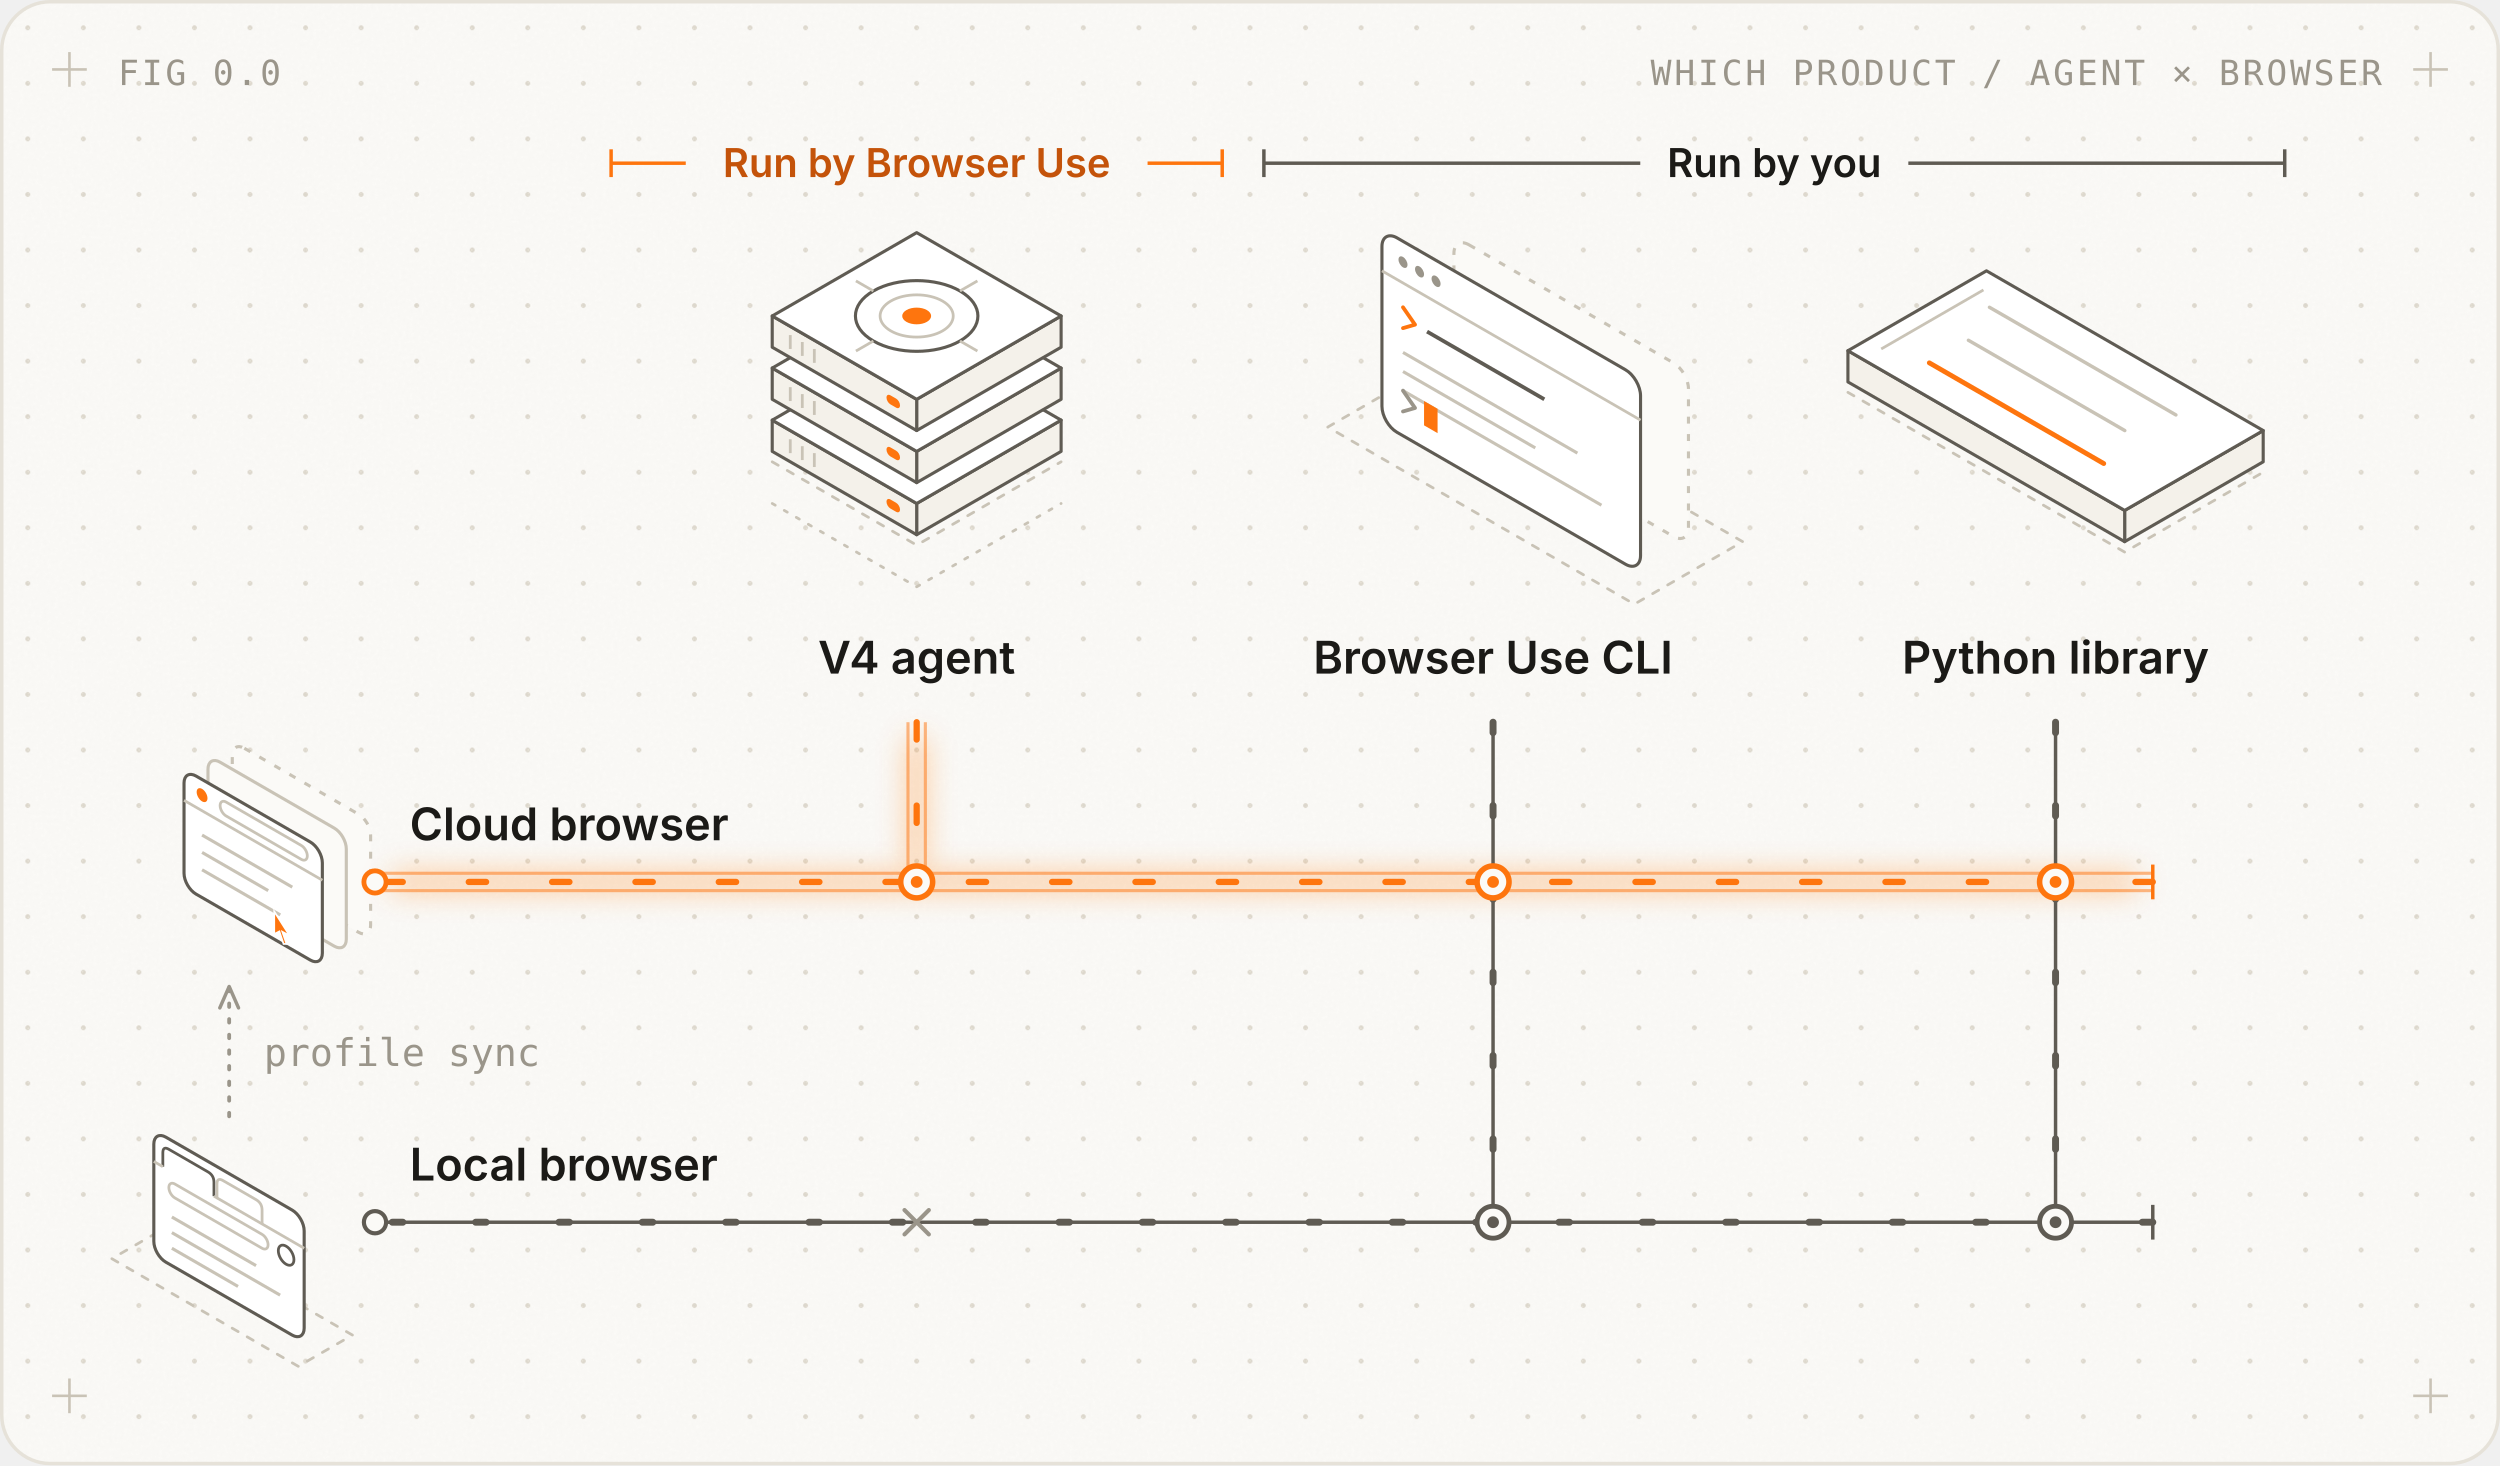
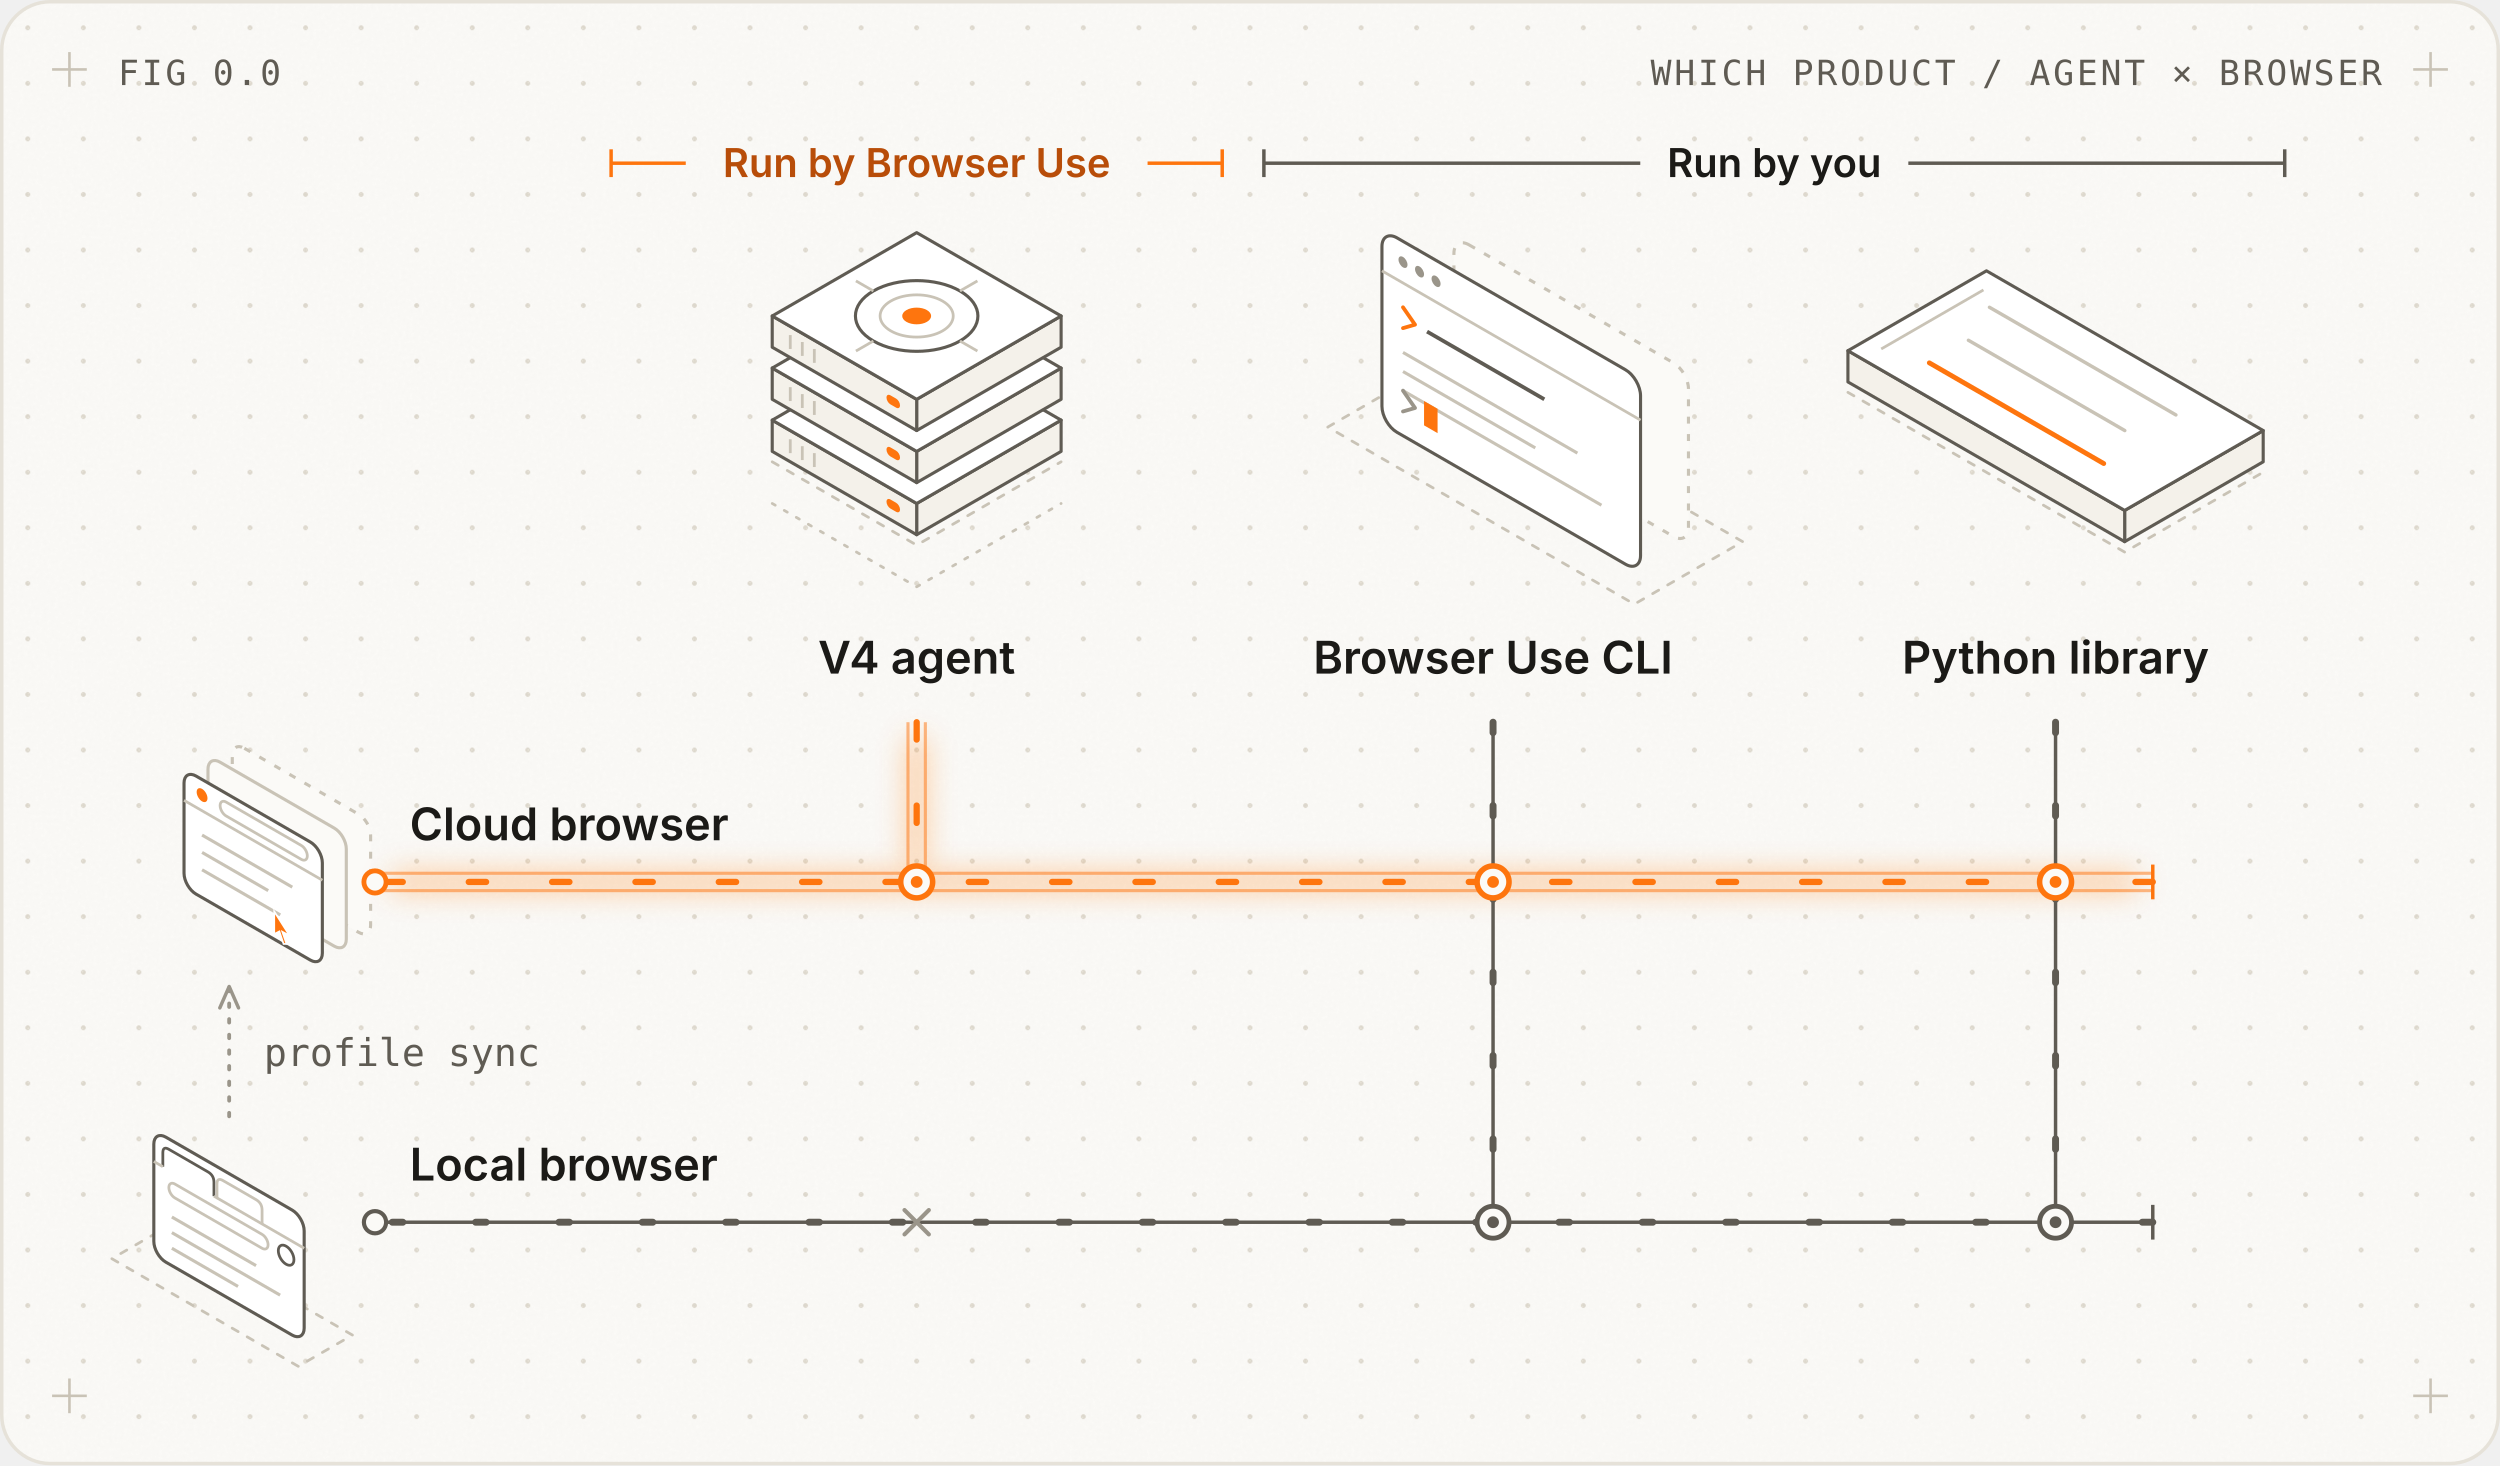
<svg xmlns="http://www.w3.org/2000/svg" viewBox="0 0 720 422" width="720" height="422" role="img" aria-labelledby="t d" fill="none">
  <style>.s{font-family:Geist, Inter, -apple-system, BlinkMacSystemFont, 'Segoe UI', Helvetica, Arial, sans-serif}.m{font-family:'Geist Mono', ui-monospace, SFMono-Regular, Menlo, monospace}text{font-kerning:normal}@keyframes fl{to{stroke-dashoffset:24}}@keyframes fd{to{stroke-dashoffset:-24}}@keyframes sync{to{stroke-dashoffset:-9}}@keyframes led{0%,100%{fill-opacity:1}50%{fill-opacity:.15}}@keyframes blink{0%,49%{fill-opacity:1}50%,100%{fill-opacity:0}}@keyframes cur{0%,100%{transform:translate(0,0)}40%,60%{transform:translate(-14px,-7px)}}@keyframes live{0%,100%{fill-opacity:1}50%{fill-opacity:.25}}@media (prefers-reduced-motion:no-preference){.pkl{animation:fl 1.2s linear infinite}.pkd{animation:fd 1.4s linear infinite}.pks{animation:fd 2.1s linear infinite}.sync{animation:sync 1.6s linear infinite}.led{animation:led 2.4s ease-in-out infinite}.blink{animation:blink 1.1s steps(1) infinite}.cur{animation:cur 6s ease-in-out infinite}.live{animation:live 1.8s ease-in-out infinite}}@keyframes ng0{0%,0.00%{fill-opacity:0}0.50%,17.90%{fill-opacity:1}19.40%,100%{fill-opacity:0}}@media (prefers-reduced-motion:no-preference){.ng0{animation:ng0 12s linear infinite}}@keyframes ng1{0%,19.50%{fill-opacity:0}20.50%,57.90%{fill-opacity:1}59.40%,100%{fill-opacity:0}}@media (prefers-reduced-motion:no-preference){.ng1{animation:ng1 12s linear infinite}}@keyframes ng2{0%,59.50%{fill-opacity:0}60.50%,97.90%{fill-opacity:1}99.40%,100%{fill-opacity:0}}@media (prefers-reduced-motion:no-preference){.ng2{animation:ng2 12s linear infinite}}@keyframes st0{0%,0.00%{transform:translate(0px,0px);fill-opacity:0;stroke-opacity:0}0.60%{fill-opacity:1;stroke-opacity:1}3.64%{transform:translate(0.0px,46.0px)}16.00%{transform:translate(-156.0px,46.0px)}17.00%{fill-opacity:1;stroke-opacity:1}18.50%,100%{transform:translate(-156.0px,46.0px);fill-opacity:0;stroke-opacity:0}}@keyframes tr0{0%,0.00%{stroke-dashoffset:202.0;stroke-opacity:0}0.30%{stroke-opacity:1}3.64%{stroke-dashoffset:156.0}16.00%{stroke-dashoffset:0.0}17.40%{stroke-dashoffset:0;stroke-opacity:1}19.40%,100%{stroke-dashoffset:0;stroke-opacity:0}}@media (prefers-reduced-motion:no-preference){.st0{animation:st0 12s linear infinite}.tr0{animation:tr0 12s linear infinite}}@keyframes st1{0%,20.00%{transform:translate(0px,0px);fill-opacity:0;stroke-opacity:0}20.60%{fill-opacity:1;stroke-opacity:1}24.94%{transform:translate(0.0px,144.0px)}36.00%{transform:translate(-322.0px,144.0px)}37.00%{fill-opacity:1;stroke-opacity:1}38.50%,100%{transform:translate(-322.0px,144.0px);fill-opacity:0;stroke-opacity:0}}@keyframes tr1{0%,20.00%{stroke-dashoffset:466.0;stroke-opacity:0}20.30%{stroke-opacity:1}24.94%{stroke-dashoffset:322.0}36.00%{stroke-dashoffset:0.0}37.40%{stroke-dashoffset:0;stroke-opacity:1}39.40%,100%{stroke-dashoffset:0;stroke-opacity:0}}@media (prefers-reduced-motion:no-preference){.st1{animation:st1 12s linear infinite}.tr1{animation:tr1 12s linear infinite}}@keyframes st2{0%,40.00%{transform:translate(0px,0px);fill-opacity:0;stroke-opacity:0}40.60%{fill-opacity:1;stroke-opacity:1}42.00%{transform:translate(0.0px,46.0px)}56.00%{transform:translate(-322.0px,46.0px)}57.00%{fill-opacity:1;stroke-opacity:1}58.50%,100%{transform:translate(-322.0px,46.0px);fill-opacity:0;stroke-opacity:0}}@keyframes tr2{0%,40.00%{stroke-dashoffset:368.0;stroke-opacity:0}40.30%{stroke-opacity:1}42.00%{stroke-dashoffset:322.0}56.00%{stroke-dashoffset:0.0}57.40%{stroke-dashoffset:0;stroke-opacity:1}59.40%,100%{stroke-dashoffset:0;stroke-opacity:0}}@media (prefers-reduced-motion:no-preference){.st2{animation:st2 12s linear infinite}.tr2{animation:tr2 12s linear infinite}}@keyframes st3{0%,60.00%{transform:translate(0px,0px);fill-opacity:0;stroke-opacity:0}60.60%{fill-opacity:1;stroke-opacity:1}63.67%{transform:translate(0.0px,144.0px)}76.00%{transform:translate(-484.0px,144.0px)}77.00%{fill-opacity:1;stroke-opacity:1}78.50%,100%{transform:translate(-484.0px,144.0px);fill-opacity:0;stroke-opacity:0}}@keyframes tr3{0%,60.00%{stroke-dashoffset:628.0;stroke-opacity:0}60.30%{stroke-opacity:1}63.67%{stroke-dashoffset:484.0}76.00%{stroke-dashoffset:0.0}77.40%{stroke-dashoffset:0;stroke-opacity:1}79.40%,100%{stroke-dashoffset:0;stroke-opacity:0}}@media (prefers-reduced-motion:no-preference){.st3{animation:st3 12s linear infinite}.tr3{animation:tr3 12s linear infinite}}@keyframes st4{0%,80.00%{transform:translate(0px,0px);fill-opacity:0;stroke-opacity:0}80.60%{fill-opacity:1;stroke-opacity:1}81.39%{transform:translate(0.0px,46.0px)}96.00%{transform:translate(-484.0px,46.0px)}97.00%{fill-opacity:1;stroke-opacity:1}98.50%,100%{transform:translate(-484.0px,46.0px);fill-opacity:0;stroke-opacity:0}}@keyframes tr4{0%,80.00%{stroke-dashoffset:530.0;stroke-opacity:0}80.30%{stroke-opacity:1}81.39%{stroke-dashoffset:484.0}96.00%{stroke-dashoffset:0.0}97.40%{stroke-dashoffset:0;stroke-opacity:1}99.40%,100%{stroke-dashoffset:0;stroke-opacity:0}}@media (prefers-reduced-motion:no-preference){.st4{animation:st4 12s linear infinite}.tr4{animation:tr4 12s linear infinite}}</style>
  <defs>
    <pattern id="dots" width="16" height="16" patternUnits="userSpaceOnUse">
      <circle cx="8" cy="8" r="0.7" fill="#DDD8CD" />
    </pattern>
    <filter id="grain" x="0" y="0" width="100%" height="100%">
      <feTurbulence type="fractalNoise" baseFrequency="0.9" numOctaves="2" seed="7" stitchTiles="stitch" />
      <feColorMatrix values="0 0 0 0 0.5  0 0 0 0 0.5  0 0 0 0 0.5  0 0 0 0.05 0" />
    </filter>
    <clipPath id="card">
      <rect x="0.5" y="0.5" width="719" height="421" rx="14" />
    </clipPath>
    <marker id="ah" viewBox="0 0 10 10" refX="8.5" refY="5" markerWidth="7" markerHeight="7" orient="auto-start-reverse">
      <path d="M1 1.5 L9 5 L1 8.5" stroke="#5F5B53" stroke-width="1.3" fill="none" stroke-linejoin="round" stroke-linecap="round" />
    </marker>
    <marker id="ah3" viewBox="0 0 10 10" refX="8.5" refY="5" markerWidth="7" markerHeight="7" orient="auto-start-reverse">
      <path d="M1 1.5 L9 5 L1 8.5" stroke="#9A958A" stroke-width="1.3" fill="none" stroke-linejoin="round" stroke-linecap="round" />
    </marker>
    <filter id="glow" filterUnits="userSpaceOnUse" x="0" y="0" width="720" height="422">
      <feGaussianBlur stdDeviation="4" />
    </filter>
  </defs>
  <rect x="0.5" y="0.5" width="719" height="421" rx="14" fill="#FBFAF7" />
  <g clip-path="url(#card)">
    <rect width="720" height="422" fill="url(#dots)" />
    <rect width="720" height="422" filter="url(#grain)" />
  </g>
  <rect x="0.5" y="0.5" width="719" height="421" rx="14" fill="none" stroke="#E6E2D9" />
  <path d="M15 20h10M20 15v10" stroke="#C9C3B6" stroke-width="0.75" />
  <path d="M695 20h10M700 15v10" stroke="#C9C3B6" stroke-width="0.75" />
  <path d="M15 402h10M20 397v10" stroke="#C9C3B6" stroke-width="0.75" />
  <path d="M695 402h10M700 397v10" stroke="#C9C3B6" stroke-width="0.75" />
-   <text x="34.0" y="24.5" font-size="10" fill="#9A958A" letter-spacing="0.08em" class="m">FIG 0.0</text>
-   <text x="686.0" y="24.5" font-size="10" fill="#9A958A" text-anchor="end" letter-spacing="0.08em" class="m">WHICH PRODUCT / AGENT × BROWSER</text>
+   <text x="34.0" y="24.5" font-size="10" fill="#5F5B53" letter-spacing="0.08em" class="m">FIG 0.0</text>
+   <text x="686.0" y="24.5" font-size="10" fill="#5F5B53" text-anchor="end" letter-spacing="0.08em" class="m">WHICH PRODUCT / AGENT × BROWSER</text>
  <path d="M176 43v8M352 43v8" stroke="#FE750E" stroke-width="1" />
  <path d="M176 47H197.5M330.5 47H352" stroke="#FE750E" stroke-width="1" />
-   <text x="264.0" y="51.0" font-size="11.5" fill="#C4530A" font-weight="600" text-anchor="middle" class="s">Run by Browser Use</text>
+   <text x="264.0" y="51.0" font-size="11.5" fill="#B84D09" font-weight="600" text-anchor="middle" class="s">Run by Browser Use</text>
  <path d="M364 43v8M658 43v8" stroke="#5F5B53" stroke-width="1" />
  <path d="M364 47H472.4M549.6 47H658" stroke="#5F5B53" stroke-width="1" />
  <text x="511.0" y="51.0" font-size="11.5" fill="#1B1A17" font-weight="600" text-anchor="middle" class="s">Run by you</text>
  <polyline points="222.4,133.0 264.0,157.0 305.6,133.0" stroke="#C9C3B6" stroke-width="0.8" stroke-dasharray="2 3" stroke-linejoin="round" stroke-linecap="round" />
  <polyline points="222.4,145.0 264.0,169.0 305.6,145.0" stroke="#C9C3B6" stroke-width="0.8" stroke-dasharray="1 3" stroke-linejoin="round" stroke-linecap="round" />
  <polygon points="305.6,121.0 264.0,145.0 264.0,154.0 305.6,130.0" fill="#F4F1EA" stroke="#5F5B53" stroke-width="0.9" stroke-linejoin="round" stroke-linecap="round" />
  <polygon points="222.4,121.0 264.0,145.0 264.0,154.0 222.4,130.0" fill="#F4F1EA" stroke="#5F5B53" stroke-width="0.9" stroke-linejoin="round" stroke-linecap="round" />
  <polygon points="264.0,97.0 305.6,121.0 264.0,145.0 222.4,121.0" fill="#FFFFFF" stroke="#5F5B53" stroke-width="0.9" stroke-linejoin="round" stroke-linecap="round" />
  <g transform="matrix(0.866,0.5,0,1,222.4,130.0)">
    <line x1="6" y1="-6.5" x2="6" y2="-2.5" stroke="#C9C3B6" stroke-width="0.8" vector-effect="non-scaling-stroke" />
    <line x1="10" y1="-6.5" x2="10" y2="-2.5" stroke="#C9C3B6" stroke-width="0.8" vector-effect="non-scaling-stroke" />
    <line x1="14" y1="-6.5" x2="14" y2="-2.5" stroke="#C9C3B6" stroke-width="0.8" vector-effect="non-scaling-stroke" />
    <rect class="led" style="animation-delay:0.0s" x="38" y="-5.8" width="4.5" height="2.6" rx="1.3" fill="#FE750E" />
  </g>
  <polygon points="305.6,106.0 264.0,130.0 264.0,139.0 305.6,115.0" fill="#F4F1EA" stroke="#5F5B53" stroke-width="0.9" stroke-linejoin="round" stroke-linecap="round" />
  <polygon points="222.4,106.0 264.0,130.0 264.0,139.0 222.4,115.0" fill="#F4F1EA" stroke="#5F5B53" stroke-width="0.9" stroke-linejoin="round" stroke-linecap="round" />
  <polygon points="264.0,82.0 305.6,106.0 264.0,130.0 222.4,106.0" fill="#FFFFFF" stroke="#5F5B53" stroke-width="0.9" stroke-linejoin="round" stroke-linecap="round" />
  <g transform="matrix(0.866,0.5,0,1,222.4,115.0)">
    <line x1="6" y1="-6.5" x2="6" y2="-2.5" stroke="#C9C3B6" stroke-width="0.8" vector-effect="non-scaling-stroke" />
    <line x1="10" y1="-6.5" x2="10" y2="-2.5" stroke="#C9C3B6" stroke-width="0.8" vector-effect="non-scaling-stroke" />
    <line x1="14" y1="-6.5" x2="14" y2="-2.5" stroke="#C9C3B6" stroke-width="0.8" vector-effect="non-scaling-stroke" />
    <rect class="led" style="animation-delay:-0.8s" x="38" y="-5.8" width="4.5" height="2.6" rx="1.3" fill="#FE750E" />
  </g>
  <polygon points="305.6,91.0 264.0,115.0 264.0,124.0 305.6,100.0" fill="#F4F1EA" stroke="#5F5B53" stroke-width="0.9" stroke-linejoin="round" stroke-linecap="round" />
  <polygon points="222.4,91.0 264.0,115.0 264.0,124.0 222.4,100.0" fill="#F4F1EA" stroke="#5F5B53" stroke-width="0.9" stroke-linejoin="round" stroke-linecap="round" />
  <polygon points="264.0,67.0 305.6,91.0 264.0,115.0 222.4,91.0" fill="#FFFFFF" stroke="#5F5B53" stroke-width="0.9" stroke-linejoin="round" stroke-linecap="round" />
  <g transform="matrix(0.866,0.5,0,1,222.4,100.0)">
    <line x1="6" y1="-6.5" x2="6" y2="-2.5" stroke="#C9C3B6" stroke-width="0.8" vector-effect="non-scaling-stroke" />
    <line x1="10" y1="-6.5" x2="10" y2="-2.5" stroke="#C9C3B6" stroke-width="0.8" vector-effect="non-scaling-stroke" />
    <line x1="14" y1="-6.5" x2="14" y2="-2.5" stroke="#C9C3B6" stroke-width="0.8" vector-effect="non-scaling-stroke" />
    <rect class="led" style="animation-delay:-1.6s" x="38" y="-5.8" width="4.5" height="2.6" rx="1.3" fill="#FE750E" />
  </g>
  <g transform="matrix(0.866,0.5,-0.866,0.5,264.0,67.0)">
    <circle cx="24.0" cy="24.0" r="14.4" stroke="#5F5B53" stroke-width="0.9" vector-effect="non-scaling-stroke" />
    <circle cx="24.0" cy="24.0" r="8.6" stroke="#C9C3B6" stroke-width="0.8" vector-effect="non-scaling-stroke" />
    <circle cx="24.0" cy="24.0" r="3.4" fill="#FE750E" />
    <line x1="38.4" y1="24.0" x2="44.2" y2="24.0" stroke="#C9C3B6" stroke-width="0.8" vector-effect="non-scaling-stroke" />
    <line x1="24.0" y1="38.4" x2="24.0" y2="44.2" stroke="#C9C3B6" stroke-width="0.8" vector-effect="non-scaling-stroke" />
    <line x1="9.6" y1="24.0" x2="3.8" y2="24.0" stroke="#C9C3B6" stroke-width="0.8" vector-effect="non-scaling-stroke" />
    <line x1="24.0" y1="9.6" x2="24.0" y2="3.8" stroke="#C9C3B6" stroke-width="0.8" vector-effect="non-scaling-stroke" />
  </g>
  <polygon points="413.5,105.0 501.9,156.0 470.7,174.0 382.4,123.0" stroke="#C9C3B6" stroke-width="0.8" stroke-dasharray="2 3" stroke-linejoin="round" stroke-linecap="round" />
  <g transform="matrix(0.866,0.5,0,1,411.8,114.0)">
    <rect x="8" y="-50" width="78" height="50" rx="5" fill="#FBFAF7" stroke="#C9C3B6" stroke-width="0.9" stroke-dasharray="2 3" vector-effect="non-scaling-stroke" />
  </g>
  <g transform="matrix(0.866,0.5,0,1,398.0,122.0)">
    <rect x="0" y="-56" width="86" height="56" rx="5" fill="#FFFFFF" stroke="#5F5B53" stroke-width="0.9" vector-effect="non-scaling-stroke" />
    <line x1="0" y1="-44" x2="86" y2="-44" stroke="#C9C3B6" stroke-width="0.8" vector-effect="non-scaling-stroke" />
    <circle cx="7.0" cy="-50" r="1.5" fill="#9A958A" />
    <circle cx="12.5" cy="-50" r="1.5" fill="#9A958A" />
    <circle cx="18.0" cy="-50" r="1.5" fill="#9A958A" />
    <path d="M7 -37 l4 3 l-4 3" stroke="#FE750E" stroke-width="1.1" stroke-linejoin="round" stroke-linecap="round" vector-effect="non-scaling-stroke" />
    <line x1="15" y1="-34" x2="54" y2="-34" stroke="#5F5B53" stroke-width="1.1" vector-effect="non-scaling-stroke" />
    <line x1="7" y1="-24.0" x2="65" y2="-24.0" stroke="#C9C3B6" stroke-width="0.9" vector-effect="non-scaling-stroke" />
    <line x1="7" y1="-18.5" x2="51" y2="-18.5" stroke="#C9C3B6" stroke-width="0.9" vector-effect="non-scaling-stroke" />
    <line x1="7" y1="-13.0" x2="73" y2="-13.0" stroke="#C9C3B6" stroke-width="0.9" vector-effect="non-scaling-stroke" />
    <path d="M7 -13 l4 3 l-4 3" stroke="#9A958A" stroke-width="1.1" stroke-linejoin="round" stroke-linecap="round" vector-effect="non-scaling-stroke" />
    <rect class="blink" x="14" y="-13.5" width="4.5" height="7" fill="#FE750E" />
  </g>
  <polyline points="532.2,113.0 611.9,159.0 651.8,136.0" stroke="#C9C3B6" stroke-width="0.8" stroke-dasharray="2 3" stroke-linejoin="round" stroke-linecap="round" />
  <polygon points="651.8,124.0 611.9,147.0 611.9,156.0 651.8,133.0" fill="#F4F1EA" stroke="#5F5B53" stroke-width="0.9" stroke-linejoin="round" stroke-linecap="round" />
  <polygon points="532.2,101.0 611.9,147.0 611.9,156.0 532.2,110.0" fill="#F4F1EA" stroke="#5F5B53" stroke-width="0.9" stroke-linejoin="round" stroke-linecap="round" />
  <polygon points="572.1,78.0 651.8,124.0 611.9,147.0 532.2,101.0" fill="#FFFFFF" stroke="#5F5B53" stroke-width="0.9" stroke-linejoin="round" stroke-linecap="round" />
  <g transform="matrix(0.866,0.5,-0.866,0.5,572.1,78.0)">
    <line x1="11" y1="10.0" x2="73" y2="10.0" stroke="#C9C3B6" stroke-width="1.0" stroke-linecap="round" vector-effect="non-scaling-stroke" />
    <line x1="17" y1="23.0" x2="69" y2="23.0" stroke="#C9C3B6" stroke-width="1.0" stroke-linecap="round" vector-effect="non-scaling-stroke" />
    <line x1="17" y1="36.0" x2="75" y2="36.0" stroke="#FE750E" stroke-width="1.4" stroke-linecap="round" vector-effect="non-scaling-stroke" />
    <line x1="5" y1="6" x2="5" y2="40" stroke="#C9C3B6" stroke-width="0.8" vector-effect="non-scaling-stroke" />
  </g>
  <rect class="ng0" x="220.5" y="177.5" width="87.1" height="24" rx="12" fill="#FFE6D2" fill-opacity="0" />
  <text x="264.0" y="194.0" font-size="13" fill="#1B1A17" font-weight="600" text-anchor="middle" class="s">V4 agent</text>
  <rect class="ng1" x="357.8" y="177.5" width="144.4" height="24" rx="12" fill="#FFE6D2" fill-opacity="0" />
  <text x="430.0" y="194.0" font-size="13" fill="#1B1A17" font-weight="600" text-anchor="middle" class="s">Browser Use CLI</text>
  <rect class="ng2" x="530.3" y="177.5" width="123.5" height="24" rx="12" fill="#FFE6D2" fill-opacity="0" />
  <text x="592.0" y="194.0" font-size="13" fill="#1B1A17" font-weight="600" text-anchor="middle" class="s">Python library</text>
  <g transform="matrix(0.866,0.5,0,1,66.9,247.5)">
    <rect x="0" y="-34" width="46" height="34" rx="4" fill="#FBFAF7" stroke="#C9C3B6" stroke-width="0.9" stroke-dasharray="2 3" vector-effect="non-scaling-stroke" />
  </g>
  <g transform="matrix(0.866,0.5,0,1,59.9,251.5)">
    <rect x="0" y="-34" width="46" height="34" rx="4" fill="#FBFAF7" stroke="#C9C3B6" stroke-width="0.9" vector-effect="non-scaling-stroke" />
  </g>
  <g transform="matrix(0.866,0.5,0,1,53.0,255.5)">
    <rect x="0" y="-34" width="46" height="34" rx="4" fill="#FFFFFF" stroke="#5F5B53" stroke-width="0.9" vector-effect="non-scaling-stroke" />
    <line x1="0" y1="-25" x2="46" y2="-25" stroke="#C9C3B6" stroke-width="0.8" vector-effect="non-scaling-stroke" />
    <circle class="live" cx="6" cy="-29.5" r="1.8" fill="#FE750E" />
    <rect x="12" y="-31.5" width="29" height="4" rx="2" stroke="#C9C3B6" stroke-width="0.8" vector-effect="non-scaling-stroke" />
    <line x1="6" y1="-18" x2="36" y2="-18" stroke="#C9C3B6" stroke-width="0.9" vector-effect="non-scaling-stroke" />
    <line x1="6" y1="-13" x2="28" y2="-13" stroke="#C9C3B6" stroke-width="0.9" vector-effect="non-scaling-stroke" />
    <line x1="6" y1="-8" x2="32" y2="-8" stroke="#C9C3B6" stroke-width="0.9" vector-effect="non-scaling-stroke" />
    <path class="cur" d="M30 -8 l0 6.5 l1.7 -1.6 l1.4 2.9 l1 -.5 l-1.4 -2.8 l2.4 -.1z" fill="#FE750E" stroke="#FFFFFF" stroke-width="0.5" vector-effect="non-scaling-stroke" />
  </g>
  <polygon points="47.8,353.5 101.5,384.5 85.9,393.5 32.2,362.5" stroke="#C9C3B6" stroke-width="0.8" stroke-dasharray="2 3" stroke-linejoin="round" stroke-linecap="round" />
  <g transform="matrix(0.866,0.5,0,1,44.3,361.5)">
    <rect x="0" y="-36" width="50" height="36" rx="4" fill="#FFFFFF" stroke="#5F5B53" stroke-width="0.9" vector-effect="non-scaling-stroke" />
    <path d="M3 -27 v-4 q0 -2 2 -2 h13 q2 0 2 2 v4" stroke="#5F5B53" stroke-width="0.8" vector-effect="non-scaling-stroke" />
    <path d="M21 -27 v-4 q0 -2 2 -2 h11 q2 0 2 2 v4" stroke="#C9C3B6" stroke-width="0.8" vector-effect="non-scaling-stroke" />
    <line x1="0" y1="-27" x2="3" y2="-27" stroke="#C9C3B6" stroke-width="0.8" vector-effect="non-scaling-stroke" />
    <line x1="20" y1="-27" x2="50" y2="-27" stroke="#C9C3B6" stroke-width="0.8" vector-effect="non-scaling-stroke" />
    <circle cx="44" cy="-22" r="2.6" stroke="#5F5B53" stroke-width="0.8" vector-effect="non-scaling-stroke" />
    <rect x="5" y="-24" width="33" height="4" rx="2" stroke="#C9C3B6" stroke-width="0.8" vector-effect="non-scaling-stroke" />
    <line x1="6" y1="-14.0" x2="34" y2="-14.0" stroke="#C9C3B6" stroke-width="0.9" vector-effect="non-scaling-stroke" />
    <line x1="6" y1="-9.5" x2="42" y2="-9.5" stroke="#C9C3B6" stroke-width="0.9" vector-effect="non-scaling-stroke" />
    <line x1="6" y1="-5.0" x2="28" y2="-5.0" stroke="#C9C3B6" stroke-width="0.9" vector-effect="non-scaling-stroke" />
  </g>
  <rect x="112.0" y="251.0" width="504.0" height="6" rx="3" fill="#FE750E" fill-opacity="0.35" filter="url(#glow)" />
  <line x1="620.0" y1="251.5" x2="108.0" y2="251.5" stroke="#FE750E" stroke-width="0.9" stroke-opacity=".5" />
  <line x1="620.0" y1="256.5" x2="108.0" y2="256.5" stroke="#FE750E" stroke-width="0.9" stroke-opacity=".5" />
  <line class="pkl" x1="620.0" y1="254.0" x2="108.0" y2="254.0" stroke="#FE750E" stroke-width="1.8" stroke-linecap="round" stroke-dasharray="5 19" />
  <circle cx="108.0" cy="254" r="3.2" fill="#FBFAF7" stroke="#FE750E" stroke-width="1.4" />
  <line x1="620.0" y1="352.0" x2="108.0" y2="352.0" stroke="#5F5B53" stroke-width="1.0" />
  <line class="pkl" x1="620.0" y1="352.0" x2="108.0" y2="352.0" stroke="#5F5B53" stroke-width="2" stroke-linecap="round" stroke-dasharray="3 21" />
  <circle cx="108.0" cy="352" r="3.2" fill="#FBFAF7" stroke="#5F5B53" stroke-width="1.2" />
  <path d="M620 249v10" stroke="#FE750E" stroke-width="1" />
  <path d="M620 347v10" stroke="#5F5B53" stroke-width="1" />
  <text x="118.0" y="242.0" font-size="13" fill="#1B1A17" font-weight="600" class="s">Cloud browser</text>
  <text x="118.0" y="340.0" font-size="13" fill="#1B1A17" font-weight="600" class="s">Local browser</text>
  <line class="sync" x1="66.0" y1="321.5" x2="66.0" y2="284.5" stroke="#9A958A" stroke-width="1.1" stroke-dasharray="1 3.5" stroke-linecap="round" marker-end="url(#ah3)" />
-   <text x="76.0" y="307.0" font-size="11" fill="#9A958A" class="m">profile sync</text>
+   <text x="76.0" y="307.0" font-size="11" fill="#5F5B53" class="m">profile sync</text>
  <rect x="261.0" y="212.0" width="6" height="38.0" rx="3" fill="#FE750E" fill-opacity="0.35" filter="url(#glow)" />
  <line x1="261.5" y1="208.0" x2="261.5" y2="254.0" stroke="#FE750E" stroke-width="0.9" stroke-opacity=".5" />
  <line x1="266.5" y1="208.0" x2="266.5" y2="254.0" stroke="#FE750E" stroke-width="0.9" stroke-opacity=".5" />
  <line class="pkd" x1="264.0" y1="208.0" x2="264.0" y2="254.0" stroke="#FE750E" stroke-width="1.8" stroke-linecap="round" stroke-dasharray="5 19" />
  <circle cx="264.0" cy="254.0" r="4.6" fill="#FBFAF7" stroke="#FE750E" stroke-width="1.6" />
  <circle cx="264.0" cy="254.0" r="1.7" fill="#FE750E" />
  <path d="M260.5 348.5l7 7M267.5 348.5l-7 7" stroke="#9A958A" stroke-width="1.2" stroke-linecap="round" />
  <line x1="430.0" y1="208.0" x2="430.0" y2="352.0" stroke="#5F5B53" stroke-width="1.0" />
  <line class="pkd" x1="430.0" y1="208.0" x2="430.0" y2="352.0" stroke="#5F5B53" stroke-width="2" stroke-linecap="round" stroke-dasharray="3 21" />
  <circle cx="430.0" cy="254.0" r="4.6" fill="#FBFAF7" stroke="#FE750E" stroke-width="1.6" />
  <circle cx="430.0" cy="254.0" r="1.7" fill="#FE750E" />
  <circle cx="430.0" cy="352.0" r="4.6" fill="#FBFAF7" stroke="#5F5B53" stroke-width="1.4" />
  <circle cx="430.0" cy="352.0" r="1.7" fill="#5F5B53" />
  <line x1="592.0" y1="208.0" x2="592.0" y2="352.0" stroke="#5F5B53" stroke-width="1.0" />
  <line class="pkd" x1="592.0" y1="208.0" x2="592.0" y2="352.0" stroke="#5F5B53" stroke-width="2" stroke-linecap="round" stroke-dasharray="3 21" />
  <circle cx="592.0" cy="254.0" r="4.6" fill="#FBFAF7" stroke="#FE750E" stroke-width="1.6" />
  <circle cx="592.0" cy="254.0" r="1.7" fill="#FE750E" />
  <circle cx="592.0" cy="352.0" r="4.6" fill="#FBFAF7" stroke="#5F5B53" stroke-width="1.4" />
  <circle cx="592.0" cy="352.0" r="1.7" fill="#5F5B53" />
  <polyline class="tr0" points="264.0,208.0 264.0,254.0 108.0,254.0" stroke="#FE750E" stroke-width="2.4" stroke-linejoin="round" stroke-dasharray="202.0 212.0" stroke-dashoffset="202.0" stroke-opacity="0" />
  <circle class="st0" cx="264.0" cy="208.0" r="4.2" fill="#FE750E" stroke="#FBFAF7" stroke-width="1.6" fill-opacity="0" stroke-opacity="0" />
  <polyline class="tr1" points="430.0,208.0 430.0,352.0 108.0,352.0" stroke="#1B1A17" stroke-width="1.8" stroke-linejoin="round" stroke-dasharray="466.0 476.0" stroke-dashoffset="466.0" stroke-opacity="0" />
  <circle class="st1" cx="430.0" cy="208.0" r="4.2" fill="#1B1A17" stroke="#FBFAF7" stroke-width="1.6" fill-opacity="0" stroke-opacity="0" />
  <polyline class="tr2" points="430.0,208.0 430.0,254.0 108.0,254.0" stroke="#FE750E" stroke-width="2.4" stroke-linejoin="round" stroke-dasharray="368.0 378.0" stroke-dashoffset="368.0" stroke-opacity="0" />
  <circle class="st2" cx="430.0" cy="208.0" r="4.2" fill="#FE750E" stroke="#FBFAF7" stroke-width="1.6" fill-opacity="0" stroke-opacity="0" />
  <polyline class="tr3" points="592.0,208.0 592.0,352.0 108.0,352.0" stroke="#1B1A17" stroke-width="1.8" stroke-linejoin="round" stroke-dasharray="628.0 638.0" stroke-dashoffset="628.0" stroke-opacity="0" />
  <circle class="st3" cx="592.0" cy="208.0" r="4.2" fill="#1B1A17" stroke="#FBFAF7" stroke-width="1.6" fill-opacity="0" stroke-opacity="0" />
  <polyline class="tr4" points="592.0,208.0 592.0,254.0 108.0,254.0" stroke="#FE750E" stroke-width="2.4" stroke-linejoin="round" stroke-dasharray="530.0 540.0" stroke-dashoffset="530.0" stroke-opacity="0" />
  <circle class="st4" cx="592.0" cy="208.0" r="4.2" fill="#FE750E" stroke="#FBFAF7" stroke-width="1.6" fill-opacity="0" stroke-opacity="0" />
</svg>
